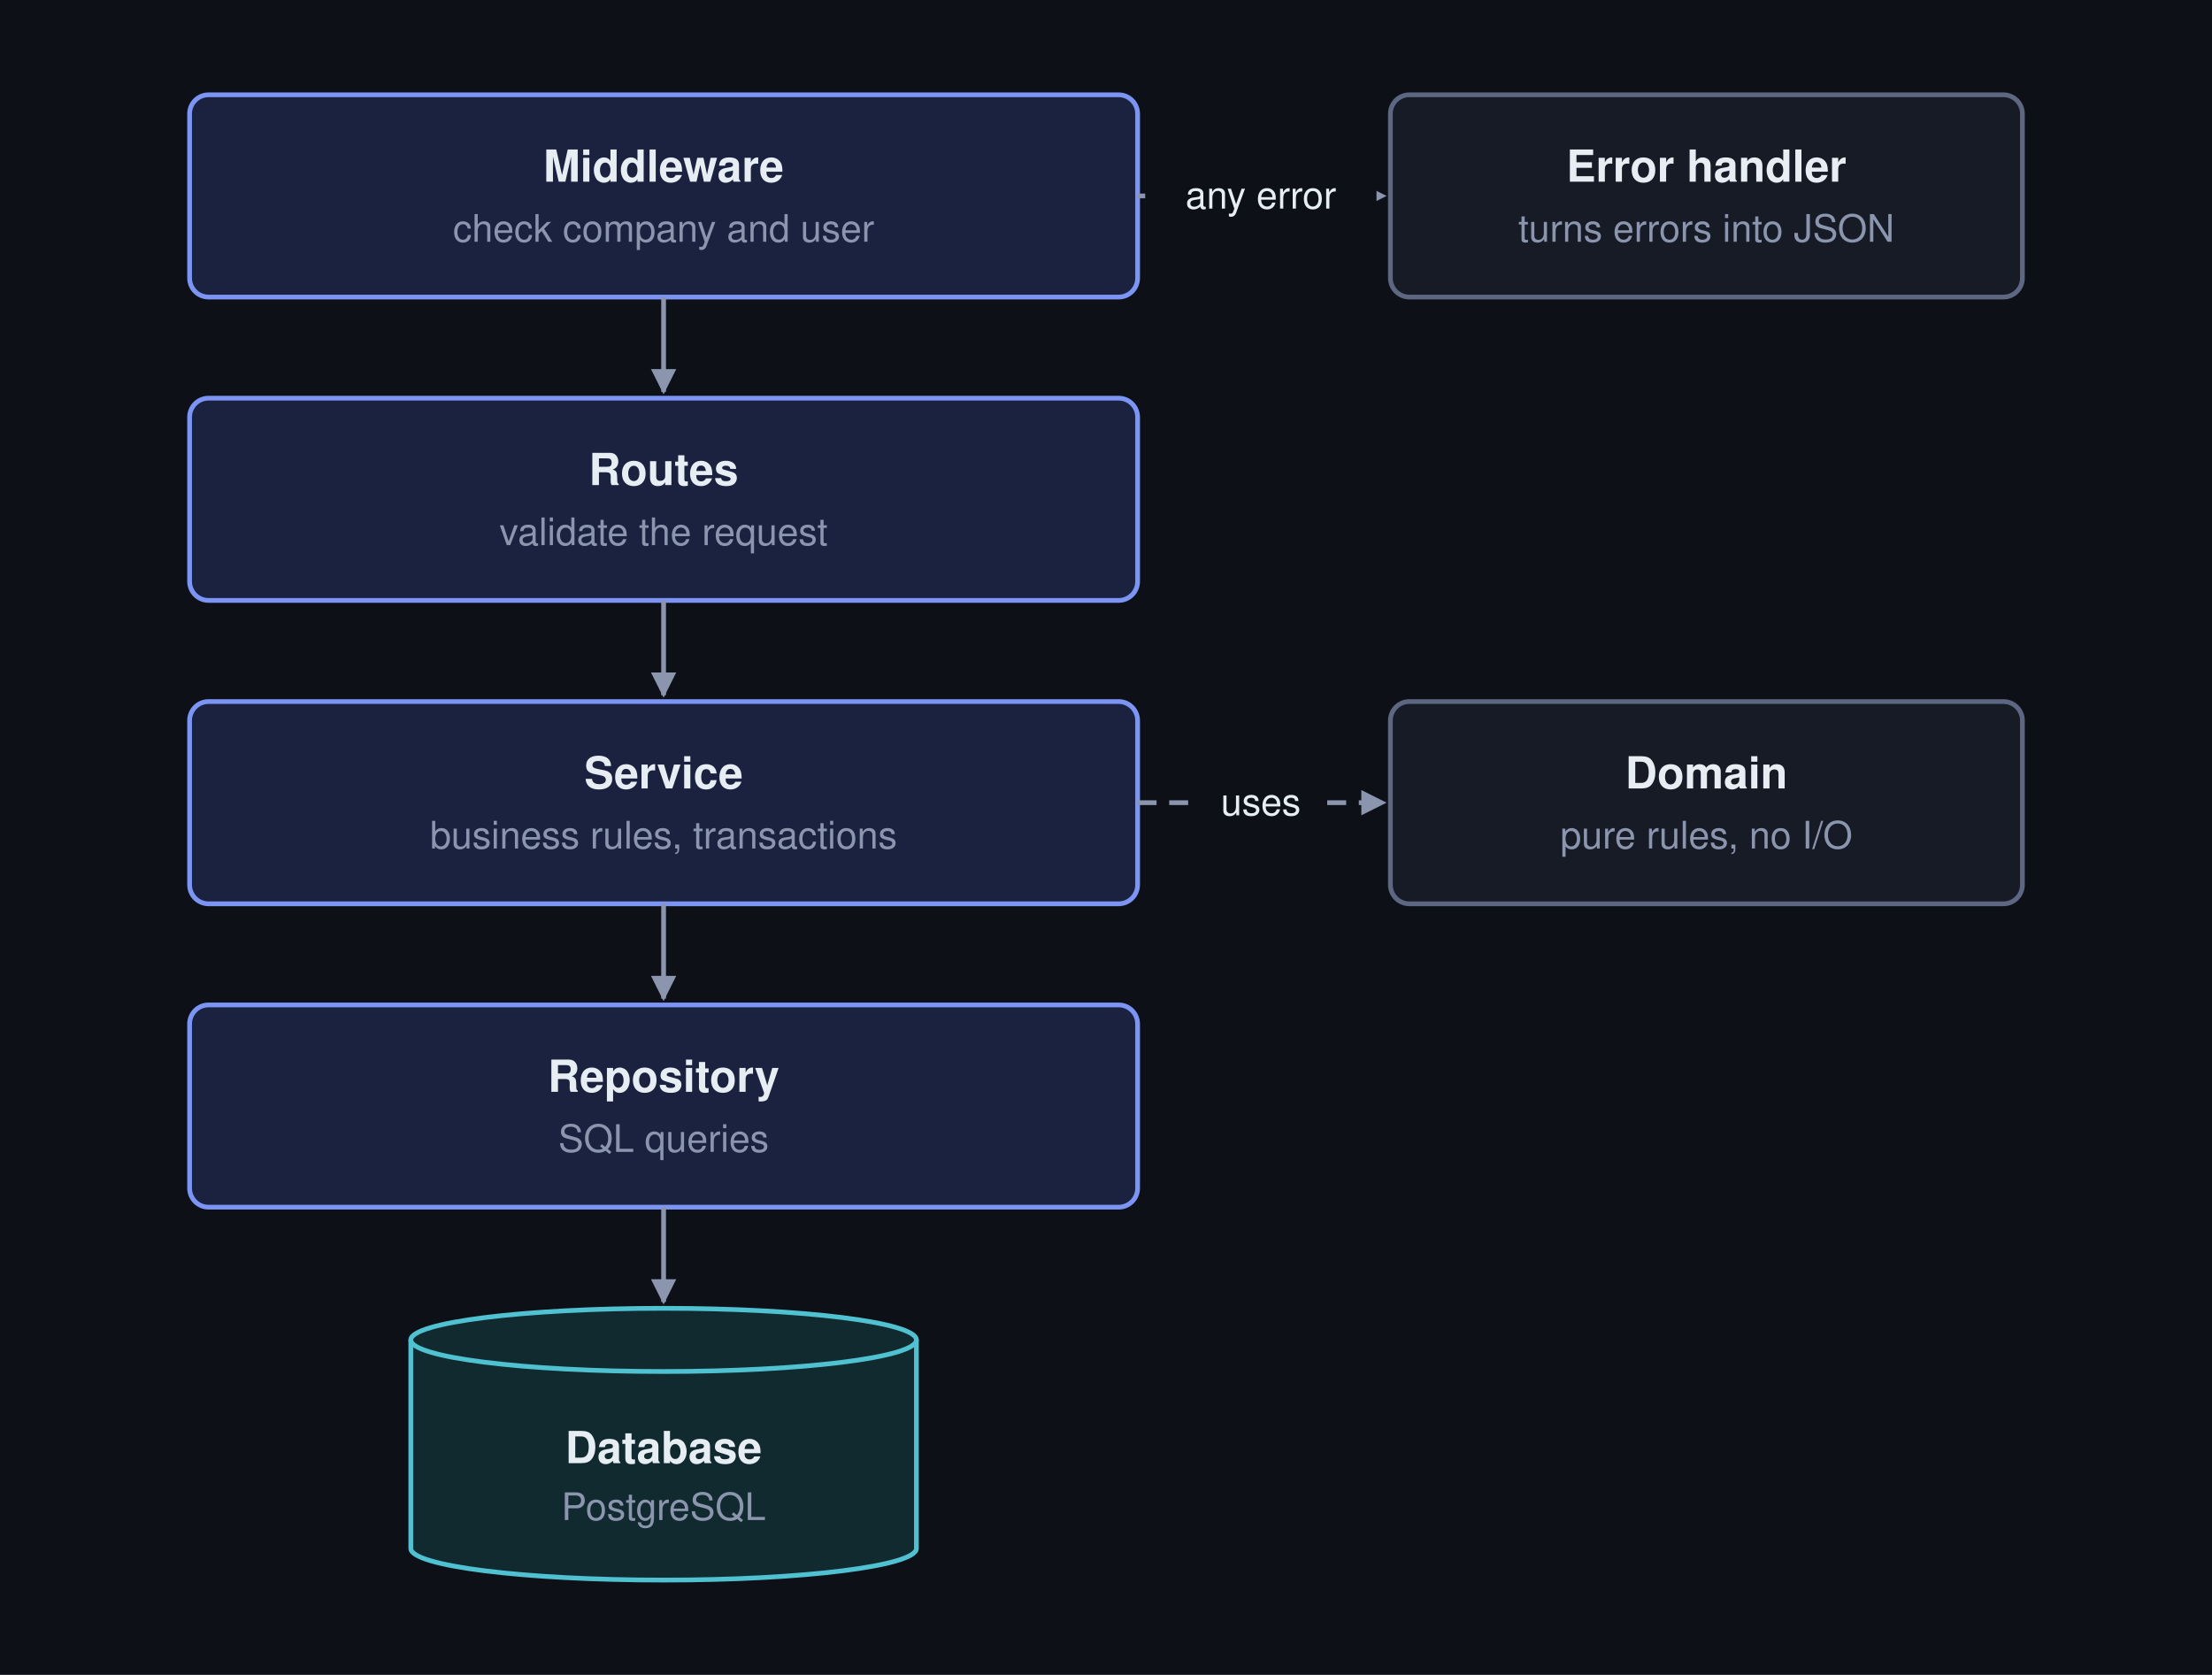
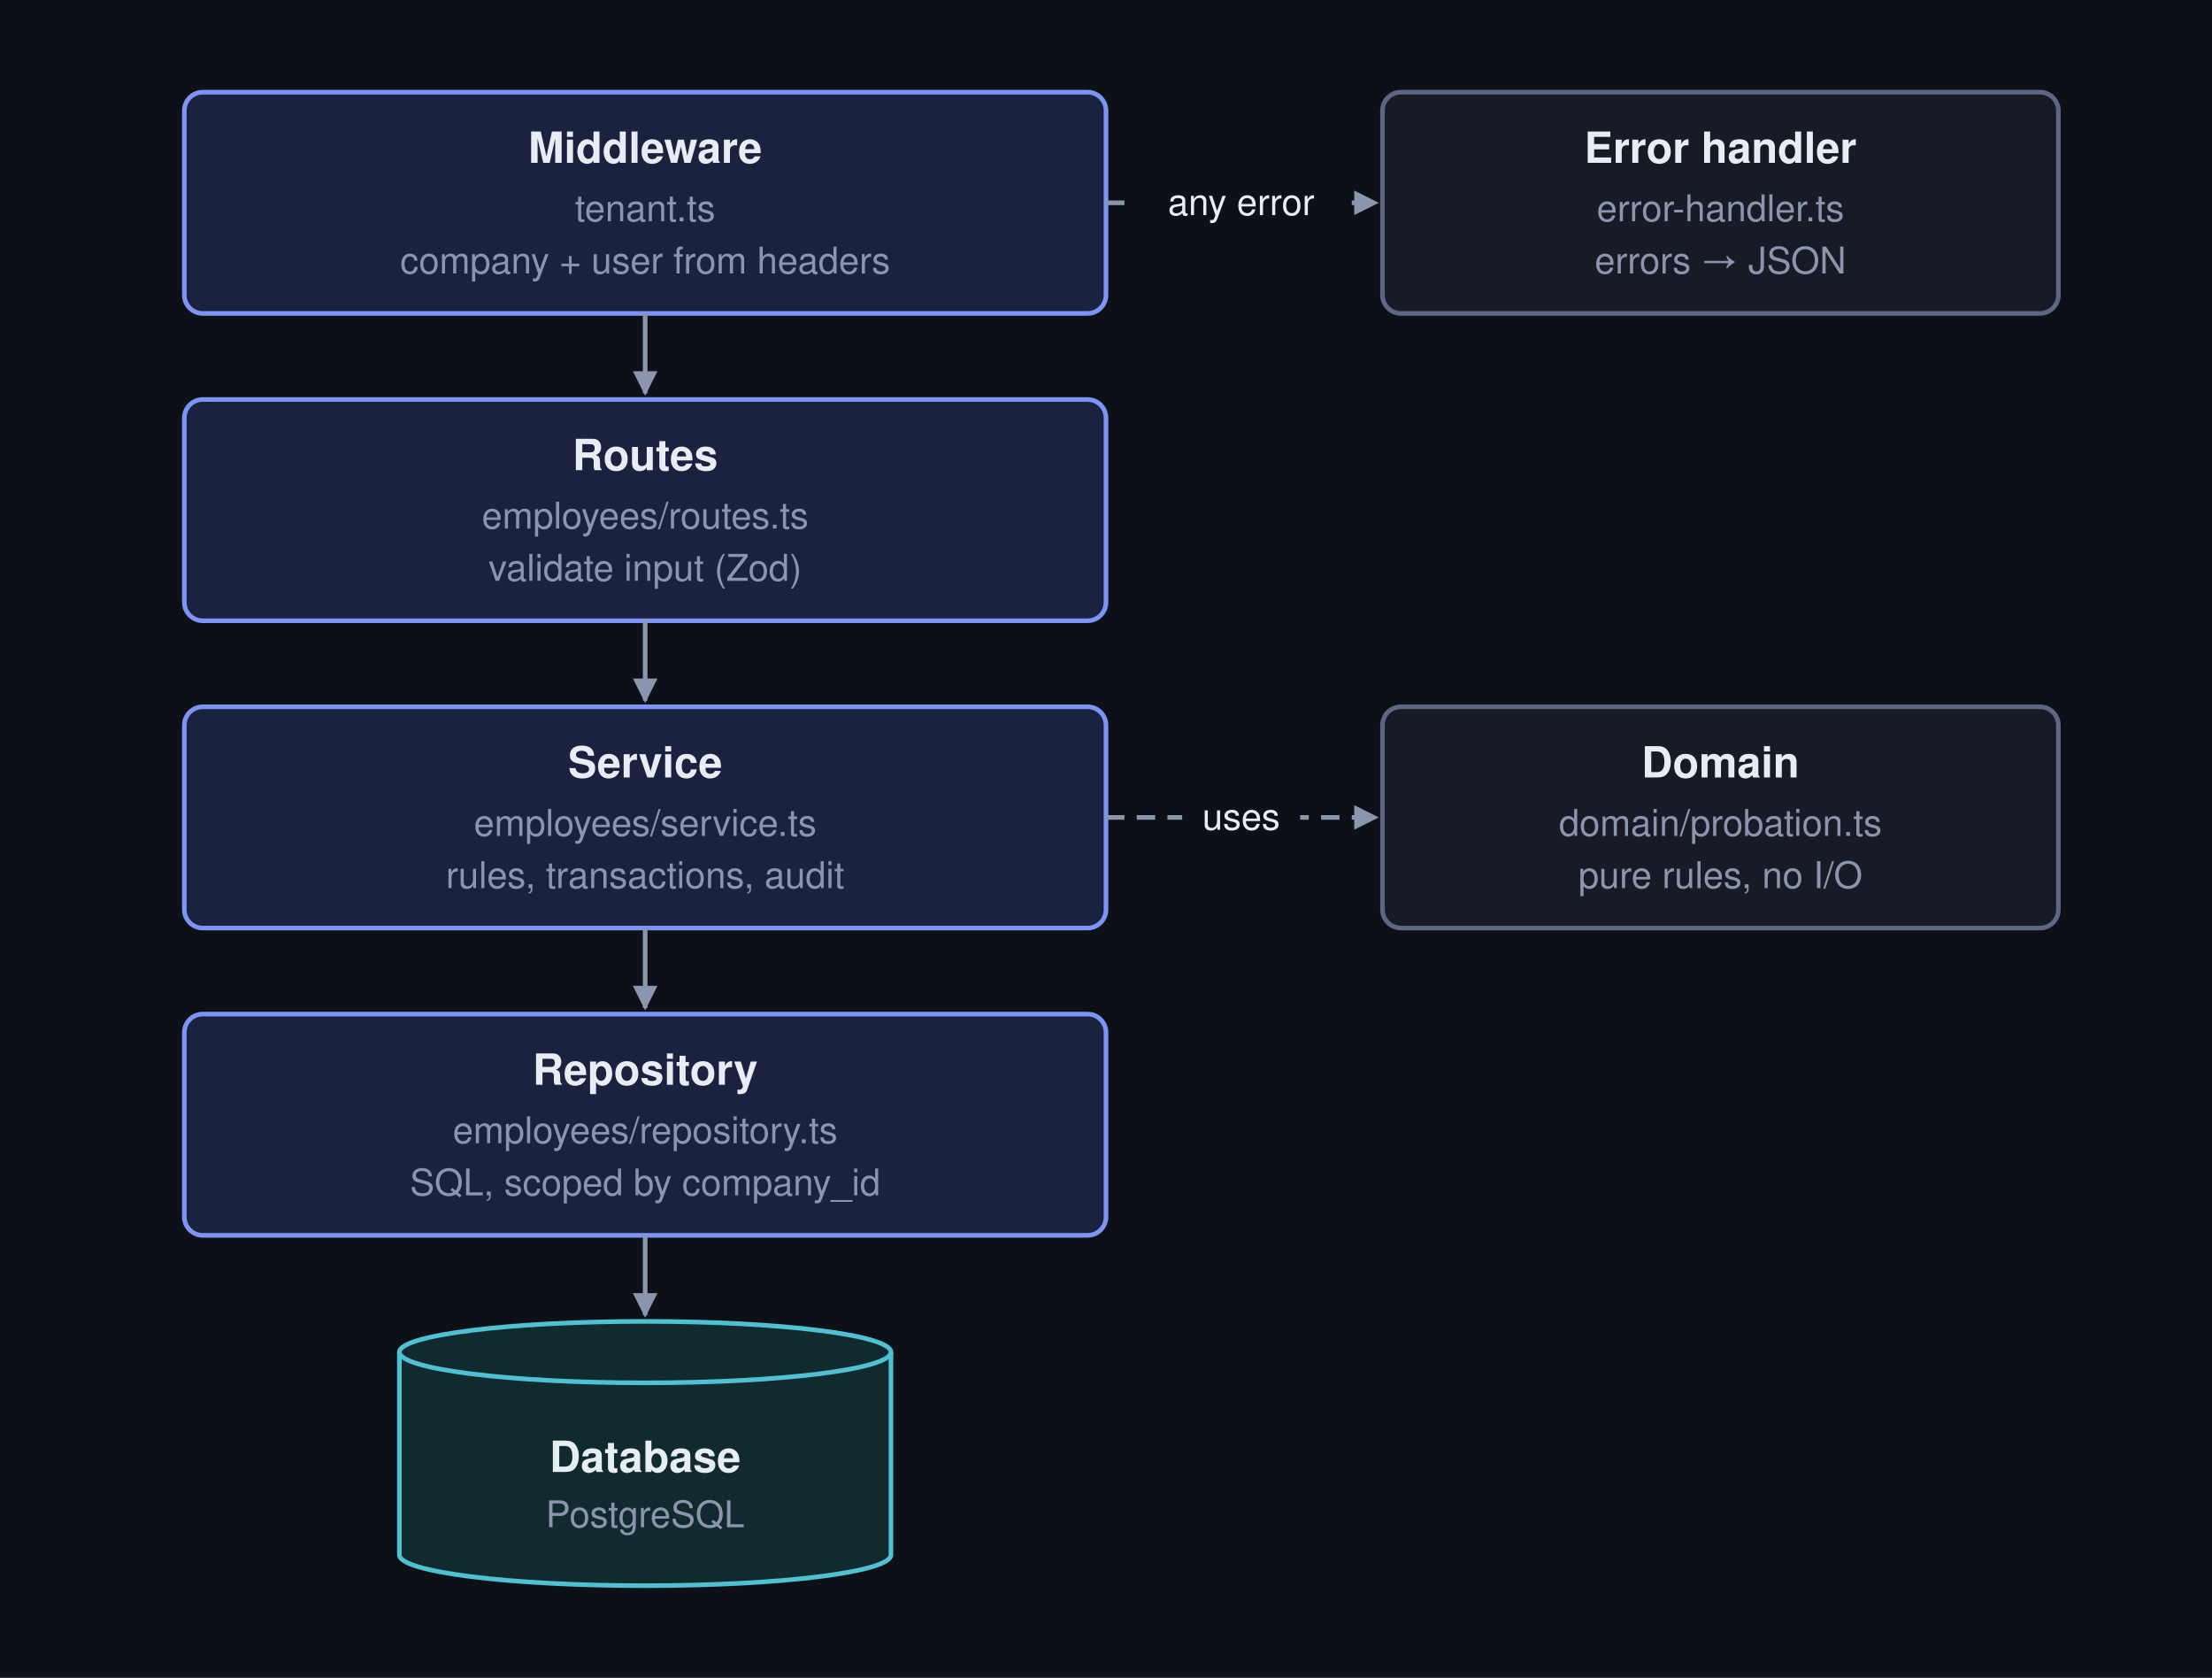
- <svg xmlns="http://www.w3.org/2000/svg" viewBox="0 0 700 530" width="700" height="530" role="img" aria-labelledby="title desc">
+ <svg xmlns="http://www.w3.org/2000/svg" viewBox="0 0 720 546" width="720" height="546" role="img" aria-labelledby="title desc">
  <defs>
    <marker id="head-ok" viewBox="0 0 10 10" refX="9" refY="5" markerWidth="8" markerHeight="8" orient="auto-start-reverse" markerUnits="userSpaceOnUse">
      <path d="M0,0 L10,5 L0,10 z" fill="#57c26f" />
    </marker>
    <marker id="head-err" viewBox="0 0 10 10" refX="9" refY="5" markerWidth="8" markerHeight="8" orient="auto-start-reverse" markerUnits="userSpaceOnUse">
      <path d="M0,0 L10,5 L0,10 z" fill="#f07070" />
    </marker>
    <marker id="head-main" viewBox="0 0 10 10" refX="9" refY="5" markerWidth="8" markerHeight="8" orient="auto-start-reverse" markerUnits="userSpaceOnUse">
      <path d="M0,0 L10,5 L0,10 z" fill="#7c95f5" />
    </marker>
    <marker id="head-muted" viewBox="0 0 10 10" refX="9" refY="5" markerWidth="8" markerHeight="8" orient="auto-start-reverse" markerUnits="userSpaceOnUse">
      <path d="M0,0 L10,5 L0,10 z" fill="#8b95ad" />
    </marker>
  </defs>
-   <rect width="700" height="530" fill="#0d1117" />
-   <rect x="60" y="30" width="300" height="64" rx="6" fill="#1a2240" stroke="#7c95f5" stroke-width="1.5" />
-   <text x="210" y="57.5" font-family="'Segoe UI', system-ui, -apple-system, Helvetica, Arial, sans-serif" font-size="14" font-weight="600" fill="#e6edf3" text-anchor="middle">Middleware</text>
-   <text x="210" y="76.5" font-family="'Segoe UI', system-ui, -apple-system, Helvetica, Arial, sans-serif" font-size="12" font-weight="400" fill="#8b95ad" text-anchor="middle">check company and user</text>
-   <path d="M 210 94 L 210 124" fill="none" stroke="#8b95ad" stroke-width="1.5" marker-end="url(#head-muted)" />
-   <rect x="60" y="126" width="300" height="64" rx="6" fill="#1a2240" stroke="#7c95f5" stroke-width="1.5" />
-   <text x="210" y="153.5" font-family="'Segoe UI', system-ui, -apple-system, Helvetica, Arial, sans-serif" font-size="14" font-weight="600" fill="#e6edf3" text-anchor="middle">Routes</text>
-   <text x="210" y="172.5" font-family="'Segoe UI', system-ui, -apple-system, Helvetica, Arial, sans-serif" font-size="12" font-weight="400" fill="#8b95ad" text-anchor="middle">validate the request</text>
-   <path d="M 210 190 L 210 220" fill="none" stroke="#8b95ad" stroke-width="1.5" marker-end="url(#head-muted)" />
-   <rect x="60" y="222" width="300" height="64" rx="6" fill="#1a2240" stroke="#7c95f5" stroke-width="1.5" />
-   <text x="210" y="249.5" font-family="'Segoe UI', system-ui, -apple-system, Helvetica, Arial, sans-serif" font-size="14" font-weight="600" fill="#e6edf3" text-anchor="middle">Service</text>
-   <text x="210" y="268.5" font-family="'Segoe UI', system-ui, -apple-system, Helvetica, Arial, sans-serif" font-size="12" font-weight="400" fill="#8b95ad" text-anchor="middle">business rules, transactions</text>
-   <path d="M 210 286 L 210 316" fill="none" stroke="#8b95ad" stroke-width="1.5" marker-end="url(#head-muted)" />
-   <rect x="60" y="318" width="300" height="64" rx="6" fill="#1a2240" stroke="#7c95f5" stroke-width="1.5" />
-   <text x="210" y="345.5" font-family="'Segoe UI', system-ui, -apple-system, Helvetica, Arial, sans-serif" font-size="14" font-weight="600" fill="#e6edf3" text-anchor="middle">Repository</text>
-   <text x="210" y="364.5" font-family="'Segoe UI', system-ui, -apple-system, Helvetica, Arial, sans-serif" font-size="12" font-weight="400" fill="#8b95ad" text-anchor="middle">SQL queries</text>
-   <path d="M 210 382 L 210 412" fill="none" stroke="#8b95ad" stroke-width="1.5" marker-end="url(#head-muted)" />
-   <path d="M 130 424 A 80 10 0 0 1 290 424 L 290 490 A 80 10 0 0 1 130 490 Z" fill="#102a30" stroke="#4fc1d1" stroke-width="1.5" />
-   <path d="M 130 424 A 80 10 0 0 0 290 424" fill="none" stroke="#4fc1d1" stroke-width="1.5" />
-   <text x="210" y="463" font-family="'Segoe UI', system-ui, -apple-system, Helvetica, Arial, sans-serif" font-size="14" font-weight="600" fill="#e6edf3" text-anchor="middle">Database</text>
-   <text x="210" y="481" font-family="'Segoe UI', system-ui, -apple-system, Helvetica, Arial, sans-serif" font-size="12" font-weight="400" fill="#8b95ad" text-anchor="middle">PostgreSQL</text>
-   <rect x="440" y="222" width="200" height="64" rx="6" fill="#161b26" stroke="#5d6782" stroke-width="1.5" />
-   <text x="540" y="249.5" font-family="'Segoe UI', system-ui, -apple-system, Helvetica, Arial, sans-serif" font-size="14" font-weight="600" fill="#e6edf3" text-anchor="middle">Domain</text>
-   <text x="540" y="268.5" font-family="'Segoe UI', system-ui, -apple-system, Helvetica, Arial, sans-serif" font-size="12" font-weight="400" fill="#8b95ad" text-anchor="middle">pure rules, no I/O</text>
-   <path d="M 360 254 L 438 254" fill="none" stroke="#8b95ad" stroke-width="1.5" stroke-dasharray="6 4" marker-end="url(#head-muted)" />
-   <rect x="379.4" y="244" width="39.2" height="20" fill="#0d1117" />
-   <text x="399" y="258" font-family="'Segoe UI', system-ui, -apple-system, Helvetica, Arial, sans-serif" font-size="12" font-weight="400" fill="#e6edf3" text-anchor="middle">uses</text>
-   <rect x="440" y="30" width="200" height="64" rx="6" fill="#161b26" stroke="#5d6782" stroke-width="1.5" />
-   <text x="540" y="57.5" font-family="'Segoe UI', system-ui, -apple-system, Helvetica, Arial, sans-serif" font-size="14" font-weight="600" fill="#e6edf3" text-anchor="middle">Error handler</text>
-   <text x="540" y="76.5" font-family="'Segoe UI', system-ui, -apple-system, Helvetica, Arial, sans-serif" font-size="12" font-weight="400" fill="#8b95ad" text-anchor="middle">turns errors into JSON</text>
-   <path d="M 360 62 L 438 62" fill="none" stroke="#8b95ad" stroke-width="1.5" stroke-dasharray="6 4" marker-end="url(#head-muted)" />
-   <rect x="362.4" y="52" width="73.2" height="20" fill="#0d1117" />
-   <text x="399" y="66" font-family="'Segoe UI', system-ui, -apple-system, Helvetica, Arial, sans-serif" font-size="12" font-weight="400" fill="#e6edf3" text-anchor="middle">any error</text>
+   <rect width="720" height="546" fill="#0d1117" />
+   <rect x="60" y="30" width="300" height="72" rx="6" fill="#1a2240" stroke="#7c95f5" stroke-width="1.5" />
+   <text x="210" y="53" font-family="'Segoe UI', system-ui, -apple-system, Helvetica, Arial, sans-serif" font-size="14" font-weight="600" fill="#e6edf3" text-anchor="middle">Middleware</text>
+   <text x="210" y="72" font-family="'Segoe UI', system-ui, -apple-system, Helvetica, Arial, sans-serif" font-size="12" font-weight="400" fill="#8b95ad" text-anchor="middle">tenant.ts</text>
+   <text x="210" y="89" font-family="'Segoe UI', system-ui, -apple-system, Helvetica, Arial, sans-serif" font-size="12" font-weight="400" fill="#8b95ad" text-anchor="middle">company + user from headers</text>
+   <path d="M 210 102 L 210 128" fill="none" stroke="#8b95ad" stroke-width="1.5" marker-end="url(#head-muted)" />
+   <rect x="60" y="130" width="300" height="72" rx="6" fill="#1a2240" stroke="#7c95f5" stroke-width="1.5" />
+   <text x="210" y="153" font-family="'Segoe UI', system-ui, -apple-system, Helvetica, Arial, sans-serif" font-size="14" font-weight="600" fill="#e6edf3" text-anchor="middle">Routes</text>
+   <text x="210" y="172" font-family="'Segoe UI', system-ui, -apple-system, Helvetica, Arial, sans-serif" font-size="12" font-weight="400" fill="#8b95ad" text-anchor="middle">employees/routes.ts</text>
+   <text x="210" y="189" font-family="'Segoe UI', system-ui, -apple-system, Helvetica, Arial, sans-serif" font-size="12" font-weight="400" fill="#8b95ad" text-anchor="middle">validate input (Zod)</text>
+   <path d="M 210 202 L 210 228" fill="none" stroke="#8b95ad" stroke-width="1.5" marker-end="url(#head-muted)" />
+   <rect x="60" y="230" width="300" height="72" rx="6" fill="#1a2240" stroke="#7c95f5" stroke-width="1.5" />
+   <text x="210" y="253" font-family="'Segoe UI', system-ui, -apple-system, Helvetica, Arial, sans-serif" font-size="14" font-weight="600" fill="#e6edf3" text-anchor="middle">Service</text>
+   <text x="210" y="272" font-family="'Segoe UI', system-ui, -apple-system, Helvetica, Arial, sans-serif" font-size="12" font-weight="400" fill="#8b95ad" text-anchor="middle">employees/service.ts</text>
+   <text x="210" y="289" font-family="'Segoe UI', system-ui, -apple-system, Helvetica, Arial, sans-serif" font-size="12" font-weight="400" fill="#8b95ad" text-anchor="middle">rules, transactions, audit</text>
+   <path d="M 210 302 L 210 328" fill="none" stroke="#8b95ad" stroke-width="1.5" marker-end="url(#head-muted)" />
+   <rect x="60" y="330" width="300" height="72" rx="6" fill="#1a2240" stroke="#7c95f5" stroke-width="1.5" />
+   <text x="210" y="353" font-family="'Segoe UI', system-ui, -apple-system, Helvetica, Arial, sans-serif" font-size="14" font-weight="600" fill="#e6edf3" text-anchor="middle">Repository</text>
+   <text x="210" y="372" font-family="'Segoe UI', system-ui, -apple-system, Helvetica, Arial, sans-serif" font-size="12" font-weight="400" fill="#8b95ad" text-anchor="middle">employees/repository.ts</text>
+   <text x="210" y="389" font-family="'Segoe UI', system-ui, -apple-system, Helvetica, Arial, sans-serif" font-size="12" font-weight="400" fill="#8b95ad" text-anchor="middle">SQL, scoped by company_id</text>
+   <path d="M 210 402 L 210 428" fill="none" stroke="#8b95ad" stroke-width="1.5" marker-end="url(#head-muted)" />
+   <path d="M 130 440 A 80 10 0 0 1 290 440 L 290 506 A 80 10 0 0 1 130 506 Z" fill="#102a30" stroke="#4fc1d1" stroke-width="1.5" />
+   <path d="M 130 440 A 80 10 0 0 0 290 440" fill="none" stroke="#4fc1d1" stroke-width="1.5" />
+   <text x="210" y="479" font-family="'Segoe UI', system-ui, -apple-system, Helvetica, Arial, sans-serif" font-size="14" font-weight="600" fill="#e6edf3" text-anchor="middle">Database</text>
+   <text x="210" y="497" font-family="'Segoe UI', system-ui, -apple-system, Helvetica, Arial, sans-serif" font-size="12" font-weight="400" fill="#8b95ad" text-anchor="middle">PostgreSQL</text>
+   <rect x="450" y="30" width="220" height="72" rx="6" fill="#161b26" stroke="#5d6782" stroke-width="1.5" />
+   <text x="560" y="53" font-family="'Segoe UI', system-ui, -apple-system, Helvetica, Arial, sans-serif" font-size="14" font-weight="600" fill="#e6edf3" text-anchor="middle">Error handler</text>
+   <text x="560" y="72" font-family="'Segoe UI', system-ui, -apple-system, Helvetica, Arial, sans-serif" font-size="12" font-weight="400" fill="#8b95ad" text-anchor="middle">error-handler.ts</text>
+   <text x="560" y="89" font-family="'Segoe UI', system-ui, -apple-system, Helvetica, Arial, sans-serif" font-size="12" font-weight="400" fill="#8b95ad" text-anchor="middle">errors → JSON</text>
+   <path d="M 360 66 L 448 66" fill="none" stroke="#8b95ad" stroke-width="1.5" stroke-dasharray="6 4" marker-end="url(#head-muted)" />
+   <rect x="368.3" y="56" width="71.4" height="20" fill="#0d1117" />
+   <text x="404" y="70" font-family="'Segoe UI', system-ui, -apple-system, Helvetica, Arial, sans-serif" font-size="12" font-weight="400" fill="#e6edf3" text-anchor="middle">any error</text>
+   <rect x="450" y="230" width="220" height="72" rx="6" fill="#161b26" stroke="#5d6782" stroke-width="1.5" />
+   <text x="560" y="253" font-family="'Segoe UI', system-ui, -apple-system, Helvetica, Arial, sans-serif" font-size="14" font-weight="600" fill="#e6edf3" text-anchor="middle">Domain</text>
+   <text x="560" y="272" font-family="'Segoe UI', system-ui, -apple-system, Helvetica, Arial, sans-serif" font-size="12" font-weight="400" fill="#8b95ad" text-anchor="middle">domain/probation.ts</text>
+   <text x="560" y="289" font-family="'Segoe UI', system-ui, -apple-system, Helvetica, Arial, sans-serif" font-size="12" font-weight="400" fill="#8b95ad" text-anchor="middle">pure rules, no I/O</text>
+   <path d="M 360 266 L 448 266" fill="none" stroke="#8b95ad" stroke-width="1.5" stroke-dasharray="6 4" marker-end="url(#head-muted)" />
+   <rect x="384.8" y="256" width="38.4" height="20" fill="#0d1117" />
+   <text x="404" y="270" font-family="'Segoe UI', system-ui, -apple-system, Helvetica, Arial, sans-serif" font-size="12" font-weight="400" fill="#e6edf3" text-anchor="middle">uses</text>
</svg>
